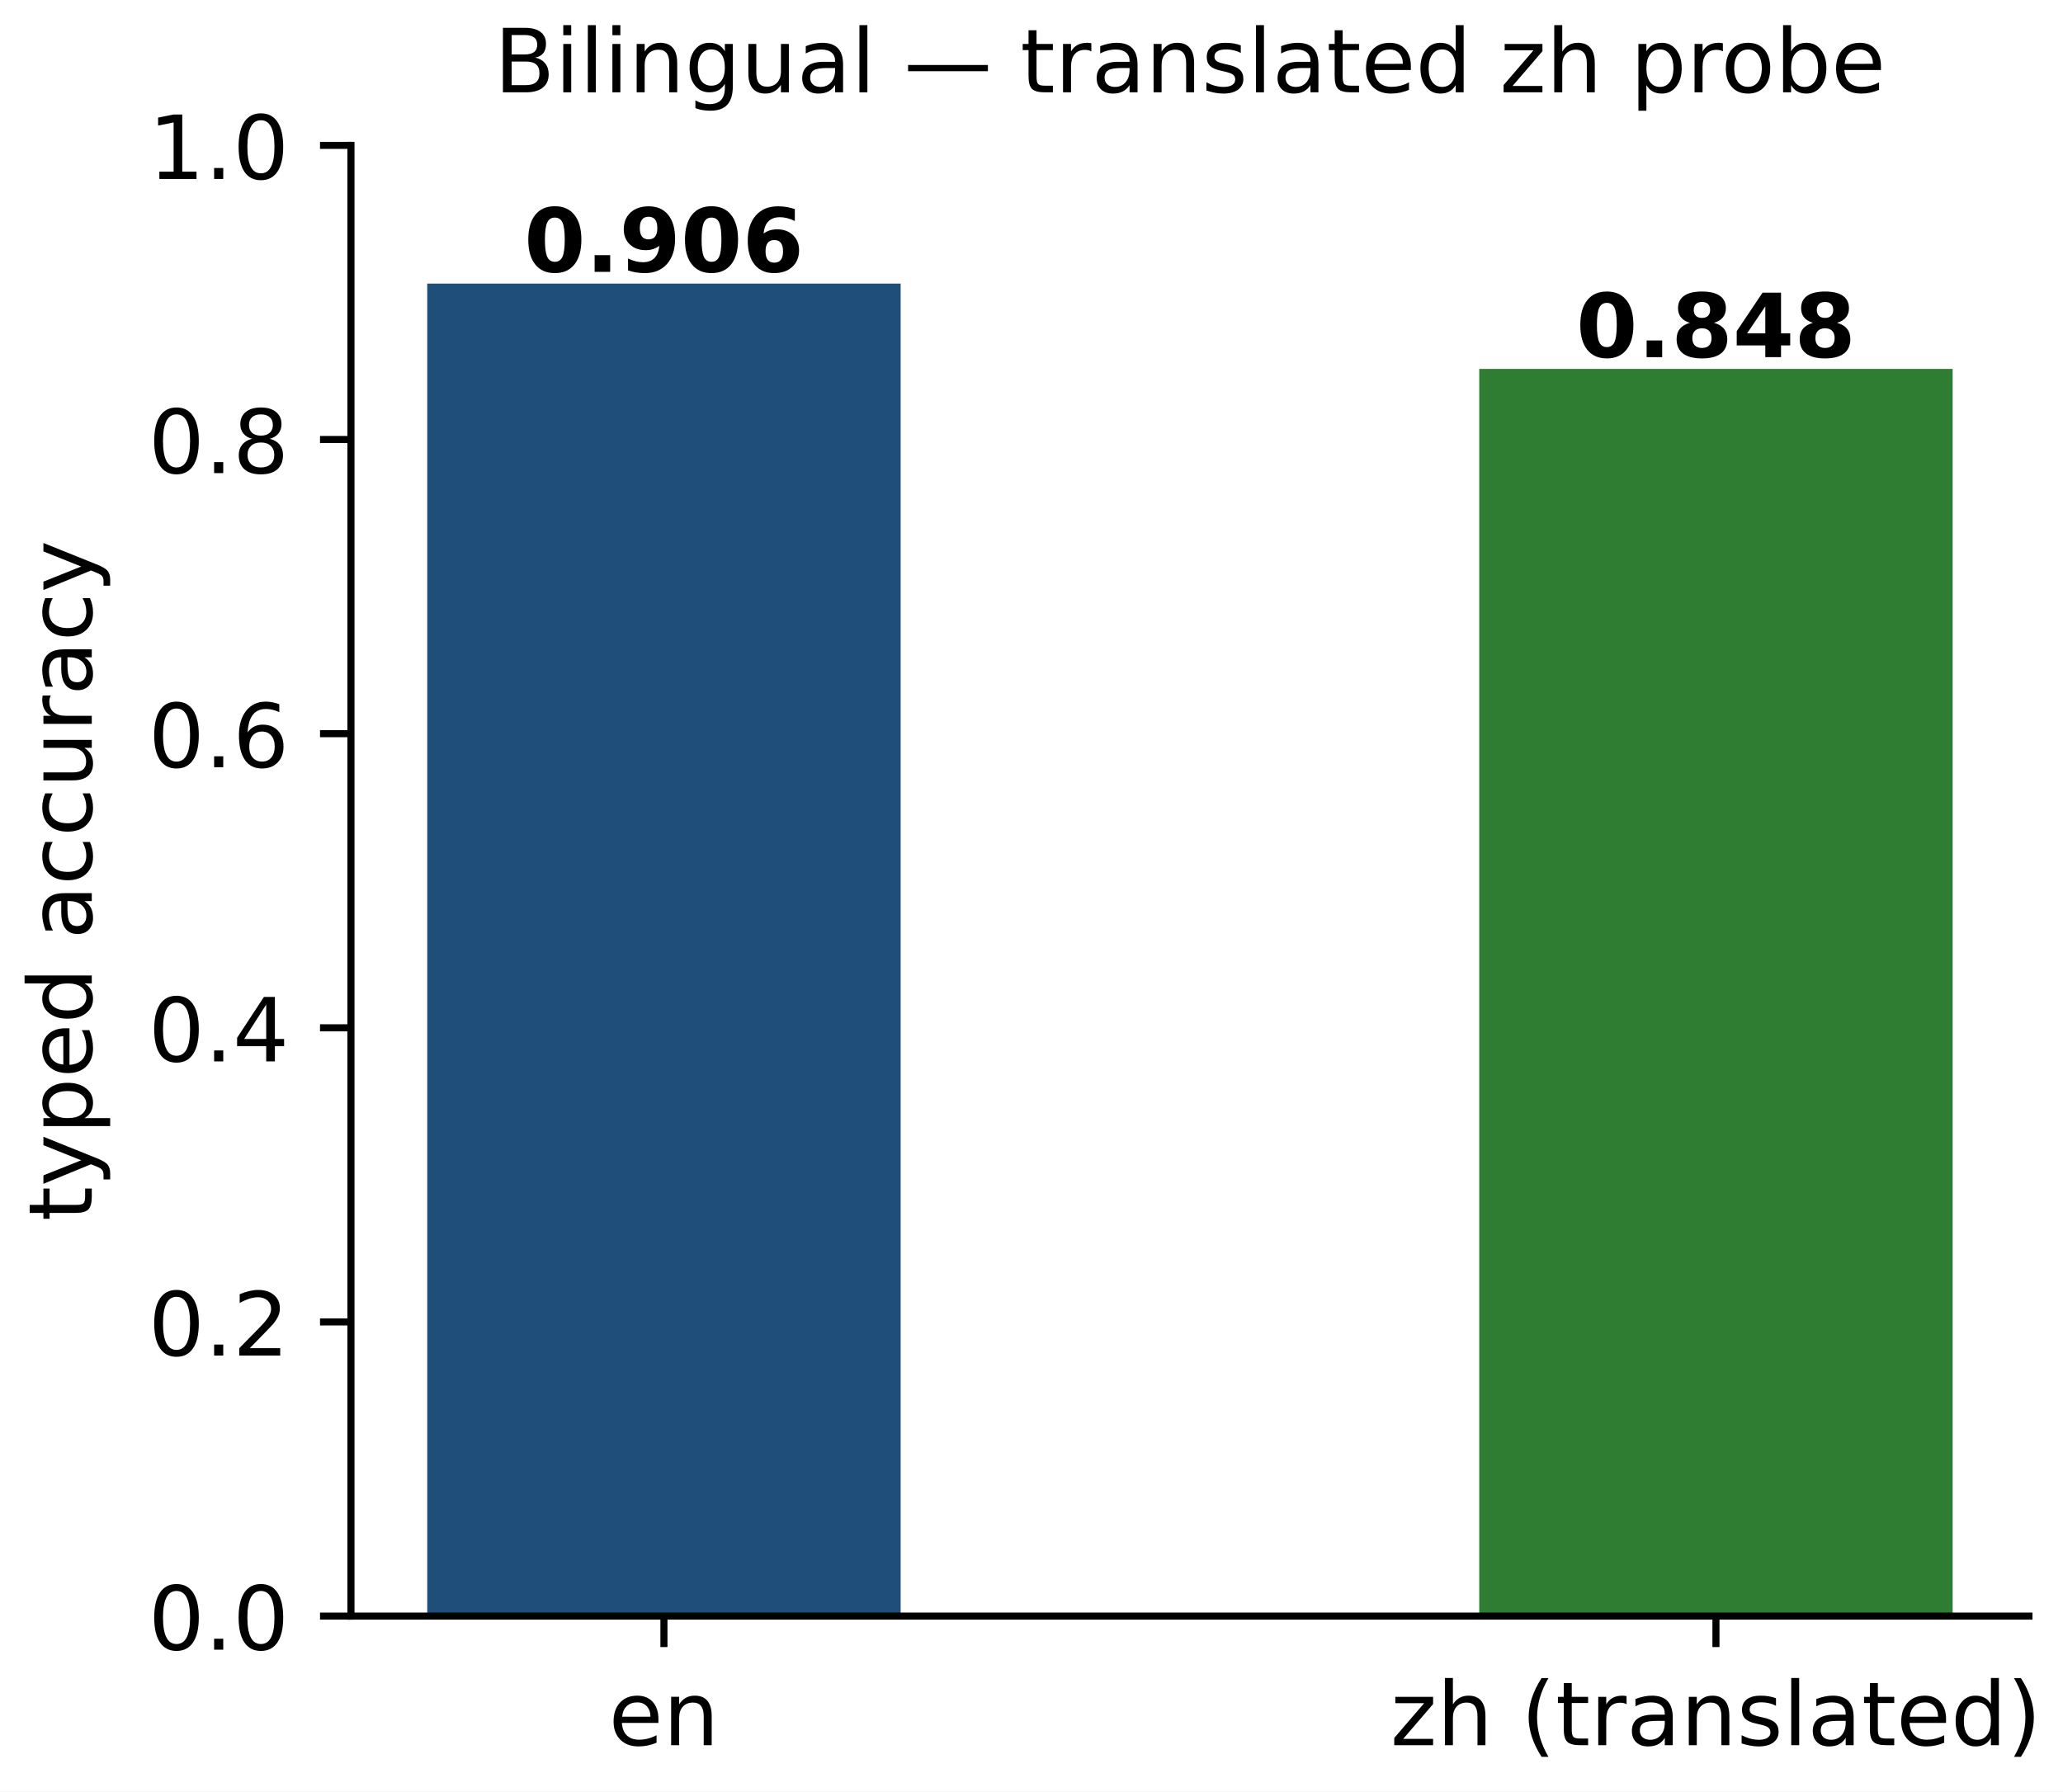
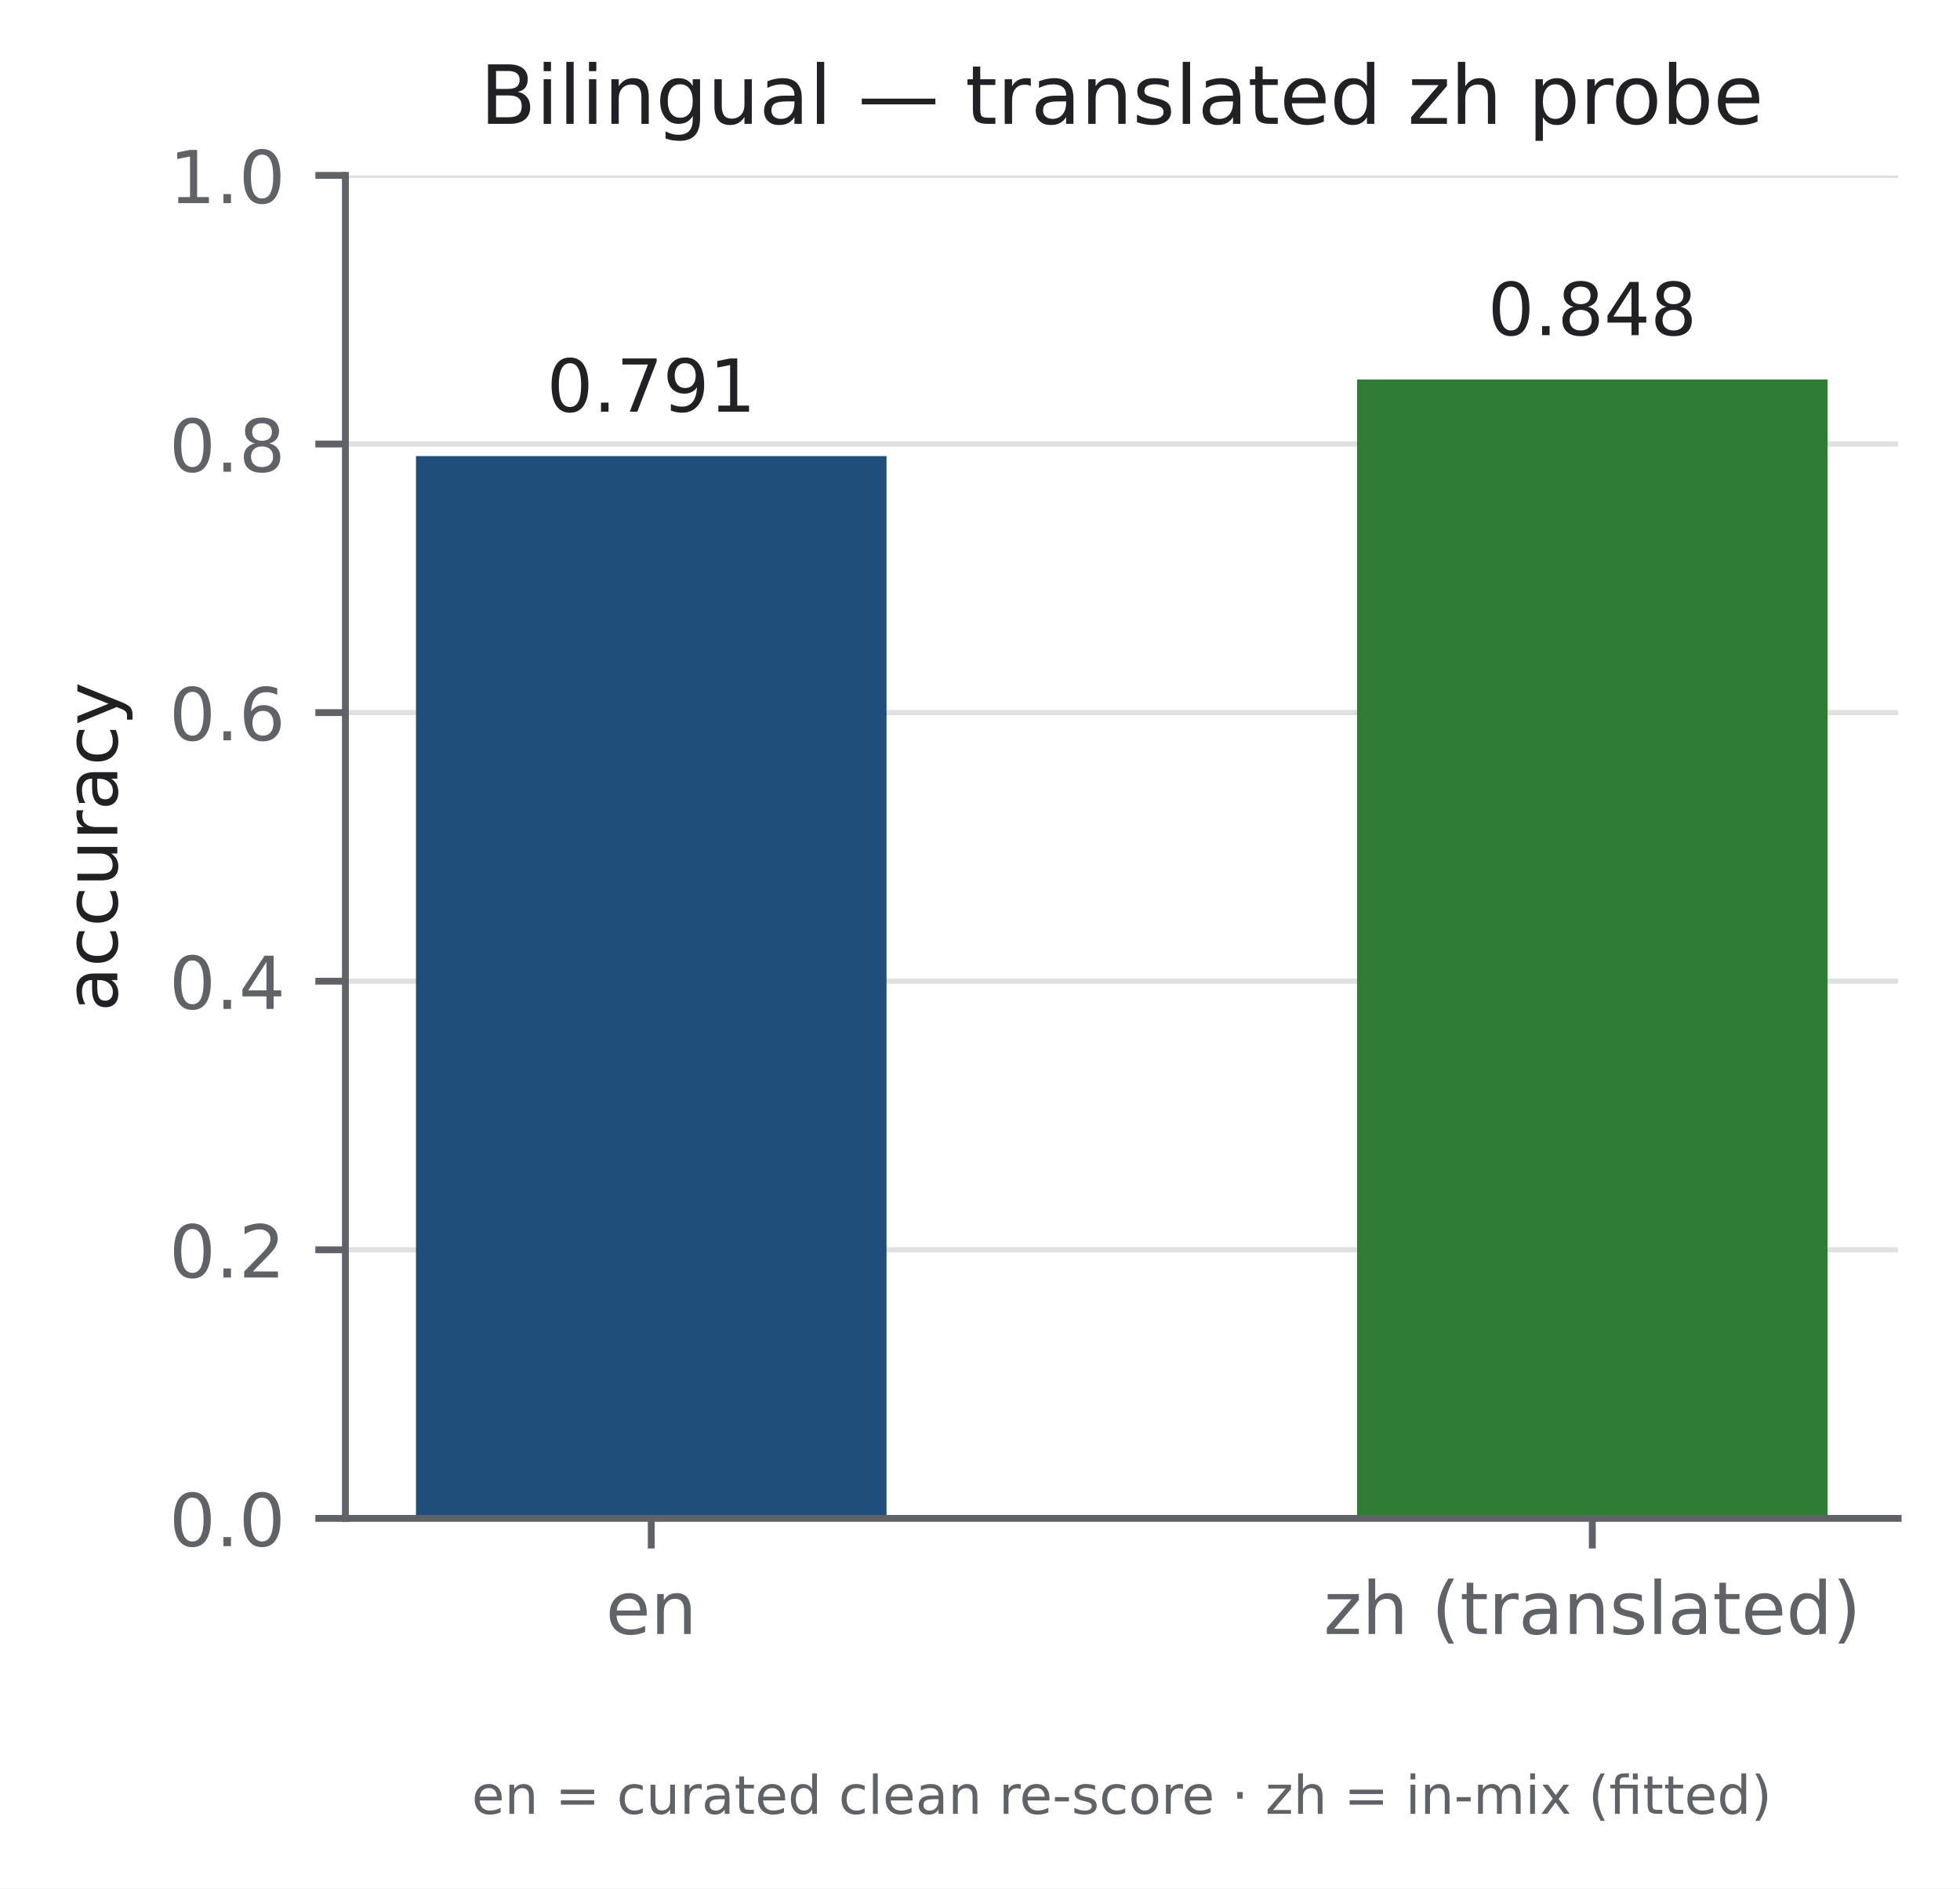
- <svg xmlns="http://www.w3.org/2000/svg" xmlns:xlink="http://www.w3.org/1999/xlink" width="233.256pt" height="202.602pt" viewBox="0 0 233.256 202.602" version="1.1">
+ <svg xmlns="http://www.w3.org/2000/svg" xmlns:xlink="http://www.w3.org/1999/xlink" width="228.21pt" height="219.844pt" viewBox="0 0 228.21 219.844" version="1.1">
  <defs>
    <style type="text/css">*{stroke-linejoin: round; stroke-linecap: butt}</style>
  </defs>
  <g id="figure_1">
    <g id="patch_1">
-       <path d="M 0 202.602  L 233.256 202.602  L 233.256 0  L 0 0  z " style="fill: #ffffff" />
+       <path d="M 0 219.844  L 228.21 219.844  L 228.21 0  L 0 0  z " style="fill: #ffffff" />
    </g>
    <g id="axes_1">
      <g id="patch_2">
-         <path d="M 39.682 182.76  L 229.402 182.76  L 229.402 16.44  L 39.682 16.44  z " style="fill: #ffffff" />
-       </g>
-       <g id="patch_3">
-         <path d="M 48.306 182.76  L 101.832 182.76  L 101.832 32.074  L 48.306 32.074  z " clip-path="url(#p7c1dec6c2d)" style="fill: #1e4e79" />
-       </g>
-       <g id="patch_4">
-         <path d="M 167.253 182.76  L 220.779 182.76  L 220.779 41.721  L 167.253 41.721  z " clip-path="url(#p7c1dec6c2d)" style="fill: #2e7d32" />
+         <path d="M 40.218 176.759  L 221.01 176.759  L 221.01 20.419  L 40.218 20.419  z " style="fill: #ffffff" />
      </g>
      <g id="matplotlib.axis_1">
        <g id="xtick_1">
          <g id="line2d_1">
            <defs>
-               <path id="mb58d087813" d="M 0 0  L 0 3.5  " style="stroke: #000000; stroke-width: 0.8" />
+               <path id="m3867746dbd" d="M 0 0  L 0 3.5  " style="stroke: #5f6368; stroke-width: 0.8" />
            </defs>
            <g>
-               <use xlink:href="#mb58d087813" x="75.069" y="182.76" style="stroke: #000000; stroke-width: 0.8" />
+               <use xlink:href="#m3867746dbd" x="75.828" y="176.759" style="fill: #5f6368; stroke: #5f6368; stroke-width: 0.8" />
            </g>
          </g>
          <g id="text_1">
-             <g transform="translate(68.82368 197.3577) scale(0.1 -0.1)">
+             <g style="fill: #5f6368" transform="translate(70.51969 190.2173) scale(0.085 -0.085)">
              <defs>
                <path id="DejaVuSans-48" d="M 3597 1894  L 3597 1613  L 953 1613  Q 991 1019 1311 708  Q 1631 397 2203 397  Q 2534 397 2845 478  Q 3156 559 3463 722  L 3463 178  Q 3153 47 2828 -22  Q 2503 -91 2169 -91  Q 1331 -91 842 396  Q 353 884 353 1716  Q 353 2575 817 3079  Q 1281 3584 2069 3584  Q 2775 3584 3186 3129  Q 3597 2675 3597 1894  z M 3022 2063  Q 3016 2534 2758 2815  Q 2500 3097 2075 3097  Q 1594 3097 1305 2825  Q 1016 2553 972 2059  L 3022 2063  z " transform="scale(0.015625)" />
                <path id="DejaVuSans-51" d="M 3513 2113  L 3513 0  L 2938 0  L 2938 2094  Q 2938 2591 2744 2837  Q 2550 3084 2163 3084  Q 1697 3084 1428 2787  Q 1159 2491 1159 1978  L 1159 0  L 581 0  L 581 3500  L 1159 3500  L 1159 2956  Q 1366 3272 1645 3428  Q 1925 3584 2291 3584  Q 2894 3584 3203 3211  Q 3513 2838 3513 2113  z " transform="scale(0.015625)" />
              </defs>
              <use xlink:href="#DejaVuSans-48" />
              <use xlink:href="#DejaVuSans-51" transform="translate(61.53125 0)" />
            </g>
          </g>
        </g>
        <g id="xtick_2">
          <g id="line2d_2">
            <g>
-               <use xlink:href="#mb58d087813" x="194.016" y="182.76" style="stroke: #000000; stroke-width: 0.8" />
+               <use xlink:href="#m3867746dbd" x="185.399" y="176.759" style="fill: #5f6368; stroke: #5f6368; stroke-width: 0.8" />
            </g>
          </g>
          <g id="text_2">
-             <g transform="translate(157.2149 197.3584) scale(0.1 -0.1)">
+             <g style="fill: #5f6368" transform="translate(154.1184 190.218) scale(0.085 -0.085)">
              <defs>
                <path id="DejaVuSans-5d" d="M 353 3500  L 3084 3500  L 3084 2975  L 922 459  L 3084 459  L 3084 0  L 275 0  L 275 525  L 2438 3041  L 353 3041  L 353 3500  z " transform="scale(0.015625)" />
                <path id="DejaVuSans-4b" d="M 3513 2113  L 3513 0  L 2938 0  L 2938 2094  Q 2938 2591 2744 2837  Q 2550 3084 2163 3084  Q 1697 3084 1428 2787  Q 1159 2491 1159 1978  L 1159 0  L 581 0  L 581 4863  L 1159 4863  L 1159 2956  Q 1366 3272 1645 3428  Q 1925 3584 2291 3584  Q 2894 3584 3203 3211  Q 3513 2838 3513 2113  z " transform="scale(0.015625)" />
                <path id="DejaVuSans-3" transform="scale(0.015625)" />
                <path id="DejaVuSans-b" d="M 1984 4856  Q 1566 4138 1362 3434  Q 1159 2731 1159 2009  Q 1159 1288 1364 580  Q 1569 -128 1984 -844  L 1484 -844  Q 1016 -109 783 600  Q 550 1309 550 2009  Q 550 2706 781 3412  Q 1013 4119 1484 4856  L 1984 4856  z " transform="scale(0.015625)" />
                <path id="DejaVuSans-57" d="M 1172 4494  L 1172 3500  L 2356 3500  L 2356 3053  L 1172 3053  L 1172 1153  Q 1172 725 1289 603  Q 1406 481 1766 481  L 2356 481  L 2356 0  L 1766 0  Q 1100 0 847 248  Q 594 497 594 1153  L 594 3053  L 172 3053  L 172 3500  L 594 3500  L 594 4494  L 1172 4494  z " transform="scale(0.015625)" />
                <path id="DejaVuSans-55" d="M 2631 2963  Q 2534 3019 2420 3045  Q 2306 3072 2169 3072  Q 1681 3072 1420 2755  Q 1159 2438 1159 1844  L 1159 0  L 581 0  L 581 3500  L 1159 3500  L 1159 2956  Q 1341 3275 1631 3429  Q 1922 3584 2338 3584  Q 2397 3584 2469 3576  Q 2541 3569 2628 3553  L 2631 2963  z " transform="scale(0.015625)" />
                <path id="DejaVuSans-44" d="M 2194 1759  Q 1497 1759 1228 1600  Q 959 1441 959 1056  Q 959 750 1161 570  Q 1363 391 1709 391  Q 2188 391 2477 730  Q 2766 1069 2766 1631  L 2766 1759  L 2194 1759  z M 3341 1997  L 3341 0  L 2766 0  L 2766 531  Q 2569 213 2275 61  Q 1981 -91 1556 -91  Q 1019 -91 701 211  Q 384 513 384 1019  Q 384 1609 779 1909  Q 1175 2209 1959 2209  L 2766 2209  L 2766 2266  Q 2766 2663 2505 2880  Q 2244 3097 1772 3097  Q 1472 3097 1187 3025  Q 903 2953 641 2809  L 641 3341  Q 956 3463 1253 3523  Q 1550 3584 1831 3584  Q 2591 3584 2966 3190  Q 3341 2797 3341 1997  z " transform="scale(0.015625)" />
                <path id="DejaVuSans-56" d="M 2834 3397  L 2834 2853  Q 2591 2978 2328 3040  Q 2066 3103 1784 3103  Q 1356 3103 1142 2972  Q 928 2841 928 2578  Q 928 2378 1081 2264  Q 1234 2150 1697 2047  L 1894 2003  Q 2506 1872 2764 1633  Q 3022 1394 3022 966  Q 3022 478 2636 193  Q 2250 -91 1575 -91  Q 1294 -91 989 -36  Q 684 19 347 128  L 347 722  Q 666 556 975 473  Q 1284 391 1588 391  Q 1994 391 2212 530  Q 2431 669 2431 922  Q 2431 1156 2273 1281  Q 2116 1406 1581 1522  L 1381 1569  Q 847 1681 609 1914  Q 372 2147 372 2553  Q 372 3047 722 3315  Q 1072 3584 1716 3584  Q 2034 3584 2315 3537  Q 2597 3491 2834 3397  z " transform="scale(0.015625)" />
                <path id="DejaVuSans-4f" d="M 603 4863  L 1178 4863  L 1178 0  L 603 0  L 603 4863  z " transform="scale(0.015625)" />
                <path id="DejaVuSans-47" d="M 2906 2969  L 2906 4863  L 3481 4863  L 3481 0  L 2906 0  L 2906 525  Q 2725 213 2448 61  Q 2172 -91 1784 -91  Q 1150 -91 751 415  Q 353 922 353 1747  Q 353 2572 751 3078  Q 1150 3584 1784 3584  Q 2172 3584 2448 3432  Q 2725 3281 2906 2969  z M 947 1747  Q 947 1113 1208 752  Q 1469 391 1925 391  Q 2381 391 2643 752  Q 2906 1113 2906 1747  Q 2906 2381 2643 2742  Q 2381 3103 1925 3103  Q 1469 3103 1208 2742  Q 947 2381 947 1747  z " transform="scale(0.015625)" />
                <path id="DejaVuSans-c" d="M 513 4856  L 1013 4856  Q 1481 4119 1714 3412  Q 1947 2706 1947 2009  Q 1947 1309 1714 600  Q 1481 -109 1013 -844  L 513 -844  Q 928 -128 1133 580  Q 1338 1288 1338 2009  Q 1338 2731 1133 3434  Q 928 4138 513 4856  z " transform="scale(0.015625)" />
              </defs>
              <use xlink:href="#DejaVuSans-5d" />
              <use xlink:href="#DejaVuSans-4b" transform="translate(52.48438 0)" />
              <use xlink:href="#DejaVuSans-3" transform="translate(115.8594 0)" />
              <use xlink:href="#DejaVuSans-b" transform="translate(147.6406 0)" />
              <use xlink:href="#DejaVuSans-57" transform="translate(186.6562 0)" />
              <use xlink:href="#DejaVuSans-55" transform="translate(225.8594 0)" />
              <use xlink:href="#DejaVuSans-44" transform="translate(266.9688 0)" />
              <use xlink:href="#DejaVuSans-51" transform="translate(328.25 0)" />
              <use xlink:href="#DejaVuSans-56" transform="translate(391.625 0)" />
              <use xlink:href="#DejaVuSans-4f" transform="translate(443.7188 0)" />
              <use xlink:href="#DejaVuSans-44" transform="translate(471.5 0)" />
              <use xlink:href="#DejaVuSans-57" transform="translate(532.7812 0)" />
              <use xlink:href="#DejaVuSans-48" transform="translate(571.9844 0)" />
              <use xlink:href="#DejaVuSans-47" transform="translate(633.5156 0)" />
              <use xlink:href="#DejaVuSans-c" transform="translate(697 0)" />
            </g>
          </g>
        </g>
      </g>
      <g id="matplotlib.axis_2">
        <g id="ytick_1">
          <g id="line2d_3">
+             <path d="M 40.218 176.759  L 221.01 176.759  " clip-path="url(#pcb5fa48150)" style="fill: none; stroke: #e0e0e0; stroke-width: 0.6; stroke-linecap: square" />
+           </g>
+           <g id="line2d_4">
            <defs>
-               <path id="ma5d8426fbd" d="M 0 0  L -3.5 0  " style="stroke: #000000; stroke-width: 0.8" />
+               <path id="md5f18409fa" d="M 0 0  L -3.5 0  " style="stroke: #5f6368; stroke-width: 0.8" />
            </defs>
            <g>
-               <use xlink:href="#ma5d8426fbd" x="39.682" y="182.76" style="stroke: #000000; stroke-width: 0.8" />
+               <use xlink:href="#md5f18409fa" x="40.218" y="176.759" style="fill: #5f6368; stroke: #5f6368; stroke-width: 0.8" />
            </g>
          </g>
          <g id="text_3">
-             <g transform="translate(16.77922 186.5588) scale(0.1 -0.1)">
+             <g style="fill: #5f6368" transform="translate(19.7 179.9883) scale(0.085 -0.085)">
              <defs>
                <path id="DejaVuSans-13" d="M 2034 4250  Q 1547 4250 1301 3770  Q 1056 3291 1056 2328  Q 1056 1369 1301 889  Q 1547 409 2034 409  Q 2525 409 2770 889  Q 3016 1369 3016 2328  Q 3016 3291 2770 3770  Q 2525 4250 2034 4250  z M 2034 4750  Q 2819 4750 3233 4129  Q 3647 3509 3647 2328  Q 3647 1150 3233 529  Q 2819 -91 2034 -91  Q 1250 -91 836 529  Q 422 1150 422 2328  Q 422 3509 836 4129  Q 1250 4750 2034 4750  z " transform="scale(0.015625)" />
                <path id="DejaVuSans-11" d="M 684 794  L 1344 794  L 1344 0  L 684 0  L 684 794  z " transform="scale(0.015625)" />
              </defs>
              <use xlink:href="#DejaVuSans-13" />
              <use xlink:href="#DejaVuSans-11" transform="translate(63.625 0)" />
              <use xlink:href="#DejaVuSans-13" transform="translate(95.40625 0)" />
            </g>
          </g>
        </g>
        <g id="ytick_2">
-           <g id="line2d_4">
-             <g>
-               <use xlink:href="#ma5d8426fbd" x="39.682" y="149.496" style="stroke: #000000; stroke-width: 0.8" />
+           <g id="line2d_5">
+             <path d="M 40.218 145.491  L 221.01 145.491  " clip-path="url(#pcb5fa48150)" style="fill: none; stroke: #e0e0e0; stroke-width: 0.6; stroke-linecap: square" />
+           </g>
+           <g id="line2d_6">
+             <g>
+               <use xlink:href="#md5f18409fa" x="40.218" y="145.491" style="fill: #5f6368; stroke: #5f6368; stroke-width: 0.8" />
            </g>
          </g>
          <g id="text_4">
-             <g transform="translate(16.77922 153.2948) scale(0.1 -0.1)">
+             <g style="fill: #5f6368" transform="translate(19.7 148.7202) scale(0.085 -0.085)">
              <defs>
                <path id="DejaVuSans-15" d="M 1228 531  L 3431 531  L 3431 0  L 469 0  L 469 531  Q 828 903 1448 1529  Q 2069 2156 2228 2338  Q 2531 2678 2651 2914  Q 2772 3150 2772 3378  Q 2772 3750 2511 3984  Q 2250 4219 1831 4219  Q 1534 4219 1204 4116  Q 875 4013 500 3803  L 500 4441  Q 881 4594 1212 4672  Q 1544 4750 1819 4750  Q 2544 4750 2975 4387  Q 3406 4025 3406 3419  Q 3406 3131 3298 2873  Q 3191 2616 2906 2266  Q 2828 2175 2409 1742  Q 1991 1309 1228 531  z " transform="scale(0.015625)" />
              </defs>
              <use xlink:href="#DejaVuSans-13" />
              <use xlink:href="#DejaVuSans-11" transform="translate(63.625 0)" />
              <use xlink:href="#DejaVuSans-15" transform="translate(95.40625 0)" />
            </g>
          </g>
        </g>
        <g id="ytick_3">
-           <g id="line2d_5">
-             <g>
-               <use xlink:href="#ma5d8426fbd" x="39.682" y="116.232" style="stroke: #000000; stroke-width: 0.8" />
+           <g id="line2d_7">
+             <path d="M 40.218 114.223  L 221.01 114.223  " clip-path="url(#pcb5fa48150)" style="fill: none; stroke: #e0e0e0; stroke-width: 0.6; stroke-linecap: square" />
+           </g>
+           <g id="line2d_8">
+             <g>
+               <use xlink:href="#md5f18409fa" x="40.218" y="114.223" style="fill: #5f6368; stroke: #5f6368; stroke-width: 0.8" />
            </g>
          </g>
          <g id="text_5">
-             <g transform="translate(16.77922 120.0308) scale(0.1 -0.1)">
+             <g style="fill: #5f6368" transform="translate(19.7 117.452) scale(0.085 -0.085)">
              <defs>
                <path id="DejaVuSans-17" d="M 2419 4116  L 825 1625  L 2419 1625  L 2419 4116  z M 2253 4666  L 3047 4666  L 3047 1625  L 3713 1625  L 3713 1100  L 3047 1100  L 3047 0  L 2419 0  L 2419 1100  L 313 1100  L 313 1709  L 2253 4666  z " transform="scale(0.015625)" />
              </defs>
              <use xlink:href="#DejaVuSans-13" />
              <use xlink:href="#DejaVuSans-11" transform="translate(63.625 0)" />
              <use xlink:href="#DejaVuSans-17" transform="translate(95.40625 0)" />
            </g>
          </g>
        </g>
        <g id="ytick_4">
-           <g id="line2d_6">
-             <g>
-               <use xlink:href="#ma5d8426fbd" x="39.682" y="82.968" style="stroke: #000000; stroke-width: 0.8" />
+           <g id="line2d_9">
+             <path d="M 40.218 82.955  L 221.01 82.955  " clip-path="url(#pcb5fa48150)" style="fill: none; stroke: #e0e0e0; stroke-width: 0.6; stroke-linecap: square" />
+           </g>
+           <g id="line2d_10">
+             <g>
+               <use xlink:href="#md5f18409fa" x="40.218" y="82.955" style="fill: #5f6368; stroke: #5f6368; stroke-width: 0.8" />
            </g>
          </g>
          <g id="text_6">
-             <g transform="translate(16.77922 86.76683) scale(0.1 -0.1)">
+             <g style="fill: #5f6368" transform="translate(19.7 86.18384) scale(0.085 -0.085)">
              <defs>
                <path id="DejaVuSans-19" d="M 2113 2584  Q 1688 2584 1439 2293  Q 1191 2003 1191 1497  Q 1191 994 1439 701  Q 1688 409 2113 409  Q 2538 409 2786 701  Q 3034 994 3034 1497  Q 3034 2003 2786 2293  Q 2538 2584 2113 2584  z M 3366 4563  L 3366 3988  Q 3128 4100 2886 4159  Q 2644 4219 2406 4219  Q 1781 4219 1451 3797  Q 1122 3375 1075 2522  Q 1259 2794 1537 2939  Q 1816 3084 2150 3084  Q 2853 3084 3261 2657  Q 3669 2231 3669 1497  Q 3669 778 3244 343  Q 2819 -91 2113 -91  Q 1303 -91 875 529  Q 447 1150 447 2328  Q 447 3434 972 4092  Q 1497 4750 2381 4750  Q 2619 4750 2861 4703  Q 3103 4656 3366 4563  z " transform="scale(0.015625)" />
              </defs>
              <use xlink:href="#DejaVuSans-13" />
              <use xlink:href="#DejaVuSans-11" transform="translate(63.625 0)" />
              <use xlink:href="#DejaVuSans-19" transform="translate(95.40625 0)" />
            </g>
          </g>
        </g>
        <g id="ytick_5">
-           <g id="line2d_7">
-             <g>
-               <use xlink:href="#ma5d8426fbd" x="39.682" y="49.704" style="stroke: #000000; stroke-width: 0.8" />
+           <g id="line2d_11">
+             <path d="M 40.218 51.687  L 221.01 51.687  " clip-path="url(#pcb5fa48150)" style="fill: none; stroke: #e0e0e0; stroke-width: 0.6; stroke-linecap: square" />
+           </g>
+           <g id="line2d_12">
+             <g>
+               <use xlink:href="#md5f18409fa" x="40.218" y="51.687" style="fill: #5f6368; stroke: #5f6368; stroke-width: 0.8" />
            </g>
          </g>
          <g id="text_7">
-             <g transform="translate(16.77922 53.50283) scale(0.1 -0.1)">
+             <g style="fill: #5f6368" transform="translate(19.7 54.91568) scale(0.085 -0.085)">
              <defs>
                <path id="DejaVuSans-1b" d="M 2034 2216  Q 1584 2216 1326 1975  Q 1069 1734 1069 1313  Q 1069 891 1326 650  Q 1584 409 2034 409  Q 2484 409 2743 651  Q 3003 894 3003 1313  Q 3003 1734 2745 1975  Q 2488 2216 2034 2216  z M 1403 2484  Q 997 2584 770 2862  Q 544 3141 544 3541  Q 544 4100 942 4425  Q 1341 4750 2034 4750  Q 2731 4750 3128 4425  Q 3525 4100 3525 3541  Q 3525 3141 3298 2862  Q 3072 2584 2669 2484  Q 3125 2378 3379 2068  Q 3634 1759 3634 1313  Q 3634 634 3220 271  Q 2806 -91 2034 -91  Q 1263 -91 848 271  Q 434 634 434 1313  Q 434 1759 690 2068  Q 947 2378 1403 2484  z M 1172 3481  Q 1172 3119 1398 2916  Q 1625 2713 2034 2713  Q 2441 2713 2670 2916  Q 2900 3119 2900 3481  Q 2900 3844 2670 4047  Q 2441 4250 2034 4250  Q 1625 4250 1398 4047  Q 1172 3844 1172 3481  z " transform="scale(0.015625)" />
              </defs>
              <use xlink:href="#DejaVuSans-13" />
              <use xlink:href="#DejaVuSans-11" transform="translate(63.625 0)" />
              <use xlink:href="#DejaVuSans-1b" transform="translate(95.40625 0)" />
            </g>
          </g>
        </g>
        <g id="ytick_6">
-           <g id="line2d_8">
-             <g>
-               <use xlink:href="#ma5d8426fbd" x="39.682" y="16.44" style="stroke: #000000; stroke-width: 0.8" />
+           <g id="line2d_13">
+             <path d="M 40.218 20.419  L 221.01 20.419  " clip-path="url(#pcb5fa48150)" style="fill: none; stroke: #e0e0e0; stroke-width: 0.6; stroke-linecap: square" />
+           </g>
+           <g id="line2d_14">
+             <g>
+               <use xlink:href="#md5f18409fa" x="40.218" y="20.419" style="fill: #5f6368; stroke: #5f6368; stroke-width: 0.8" />
            </g>
          </g>
          <g id="text_8">
-             <g transform="translate(16.77922 20.23883) scale(0.1 -0.1)">
+             <g style="fill: #5f6368" transform="translate(19.7 23.64752) scale(0.085 -0.085)">
              <defs>
                <path id="DejaVuSans-14" d="M 794 531  L 1825 531  L 1825 4091  L 703 3866  L 703 4441  L 1819 4666  L 2450 4666  L 2450 531  L 3481 531  L 3481 0  L 794 0  L 794 531  z " transform="scale(0.015625)" />
              </defs>
              <use xlink:href="#DejaVuSans-14" />
              <use xlink:href="#DejaVuSans-11" transform="translate(63.625 0)" />
              <use xlink:href="#DejaVuSans-13" transform="translate(95.40625 0)" />
            </g>
          </g>
        </g>
        <g id="text_9">
-           <g transform="translate(10.37688 138.093) rotate(-90) scale(0.1 -0.1)">
+           <g style="fill: #202124" transform="translate(13.65801 117.7644) rotate(-90) scale(0.085 -0.085)">
            <defs>
-               <path id="DejaVuSans-5c" d="M 2059 -325  Q 1816 -950 1584 -1140  Q 1353 -1331 966 -1331  L 506 -1331  L 506 -850  L 844 -850  Q 1081 -850 1212 -737  Q 1344 -625 1503 -206  L 1606 56  L 191 3500  L 800 3500  L 1894 763  L 2988 3500  L 3597 3500  L 2059 -325  z " transform="scale(0.015625)" />
-               <path id="DejaVuSans-53" d="M 1159 525  L 1159 -1331  L 581 -1331  L 581 3500  L 1159 3500  L 1159 2969  Q 1341 3281 1617 3432  Q 1894 3584 2278 3584  Q 2916 3584 3314 3078  Q 3713 2572 3713 1747  Q 3713 922 3314 415  Q 2916 -91 2278 -91  Q 1894 -91 1617 61  Q 1341 213 1159 525  z M 3116 1747  Q 3116 2381 2855 2742  Q 2594 3103 2138 3103  Q 1681 3103 1420 2742  Q 1159 2381 1159 1747  Q 1159 1113 1420 752  Q 1681 391 2138 391  Q 2594 391 2855 752  Q 3116 1113 3116 1747  z " transform="scale(0.015625)" />
              <path id="DejaVuSans-46" d="M 3122 3366  L 3122 2828  Q 2878 2963 2633 3030  Q 2388 3097 2138 3097  Q 1578 3097 1268 2742  Q 959 2388 959 1747  Q 959 1106 1268 751  Q 1578 397 2138 397  Q 2388 397 2633 464  Q 2878 531 3122 666  L 3122 134  Q 2881 22 2623 -34  Q 2366 -91 2075 -91  Q 1284 -91 818 406  Q 353 903 353 1747  Q 353 2603 823 3093  Q 1294 3584 2113 3584  Q 2378 3584 2631 3529  Q 2884 3475 3122 3366  z " transform="scale(0.015625)" />
              <path id="DejaVuSans-58" d="M 544 1381  L 544 3500  L 1119 3500  L 1119 1403  Q 1119 906 1312 657  Q 1506 409 1894 409  Q 2359 409 2629 706  Q 2900 1003 2900 1516  L 2900 3500  L 3475 3500  L 3475 0  L 2900 0  L 2900 538  Q 2691 219 2414 64  Q 2138 -91 1772 -91  Q 1169 -91 856 284  Q 544 659 544 1381  z M 1991 3584  L 1991 3584  z " transform="scale(0.015625)" />
+               <path id="DejaVuSans-5c" d="M 2059 -325  Q 1816 -950 1584 -1140  Q 1353 -1331 966 -1331  L 506 -1331  L 506 -850  L 844 -850  Q 1081 -850 1212 -737  Q 1344 -625 1503 -206  L 1606 56  L 191 3500  L 800 3500  L 1894 763  L 2988 3500  L 3597 3500  L 2059 -325  z " transform="scale(0.015625)" />
            </defs>
-             <use xlink:href="#DejaVuSans-57" />
-             <use xlink:href="#DejaVuSans-5c" transform="translate(39.20312 0)" />
-             <use xlink:href="#DejaVuSans-53" transform="translate(98.39062 0)" />
-             <use xlink:href="#DejaVuSans-48" transform="translate(161.875 0)" />
-             <use xlink:href="#DejaVuSans-47" transform="translate(223.4062 0)" />
-             <use xlink:href="#DejaVuSans-3" transform="translate(286.8906 0)" />
-             <use xlink:href="#DejaVuSans-44" transform="translate(318.6719 0)" />
-             <use xlink:href="#DejaVuSans-46" transform="translate(379.9531 0)" />
-             <use xlink:href="#DejaVuSans-46" transform="translate(434.9375 0)" />
-             <use xlink:href="#DejaVuSans-58" transform="translate(489.9219 0)" />
-             <use xlink:href="#DejaVuSans-55" transform="translate(553.2969 0)" />
-             <use xlink:href="#DejaVuSans-44" transform="translate(594.4062 0)" />
-             <use xlink:href="#DejaVuSans-46" transform="translate(655.6875 0)" />
-             <use xlink:href="#DejaVuSans-5c" transform="translate(710.6719 0)" />
-           </g>
-         </g>
+             <use xlink:href="#DejaVuSans-44" />
+             <use xlink:href="#DejaVuSans-46" transform="translate(61.28125 0)" />
+             <use xlink:href="#DejaVuSans-46" transform="translate(116.2656 0)" />
+             <use xlink:href="#DejaVuSans-58" transform="translate(171.25 0)" />
+             <use xlink:href="#DejaVuSans-55" transform="translate(234.625 0)" />
+             <use xlink:href="#DejaVuSans-44" transform="translate(275.7344 0)" />
+             <use xlink:href="#DejaVuSans-46" transform="translate(337.0156 0)" />
+             <use xlink:href="#DejaVuSans-5c" transform="translate(392 0)" />
+           </g>
+         </g>
+       </g>
+       <g id="patch_3">
+         <path d="M 48.435 176.759  L 103.221 176.759  L 103.221 53.094  L 48.435 53.094  z " clip-path="url(#pcb5fa48150)" style="fill: #1e4e79" />
+       </g>
+       <g id="patch_4">
+         <path d="M 158.006 176.759  L 212.792 176.759  L 212.792 44.182  L 158.006 44.182  z " clip-path="url(#pcb5fa48150)" style="fill: #2e7d32" />
      </g>
      <g id="patch_5">
-         <path d="M 39.682 182.76  L 39.682 16.44  " style="fill: none; stroke: #000000; stroke-width: 0.8; stroke-linejoin: miter; stroke-linecap: square" />
+         <path d="M 40.218 176.759  L 40.218 20.419  " style="fill: none; stroke: #5f6368; stroke-width: 0.8; stroke-linejoin: miter; stroke-linecap: square" />
      </g>
      <g id="patch_6">
-         <path d="M 39.682 182.76  L 229.402 182.76  " style="fill: none; stroke: #000000; stroke-width: 0.8; stroke-linejoin: miter; stroke-linecap: square" />
+         <path d="M 40.218 176.759  L 221.01 176.759  " style="fill: none; stroke: #5f6368; stroke-width: 0.8; stroke-linejoin: miter; stroke-linecap: square" />
      </g>
      <g id="text_10">
-         <g transform="translate(59.25415 30.74352) scale(0.1 -0.1)">
+         <g style="fill: #202124" transform="translate(63.66125 47.92493) scale(0.085 -0.085)">
          <defs>
-             <path id="DejaVuSans-Bold-13" d="M 2944 2338  Q 2944 3213 2780 3570  Q 2616 3928 2228 3928  Q 1841 3928 1675 3570  Q 1509 3213 1509 2338  Q 1509 1453 1675 1090  Q 1841 728 2228 728  Q 2613 728 2778 1090  Q 2944 1453 2944 2338  z M 4147 2328  Q 4147 1169 3647 539  Q 3147 -91 2228 -91  Q 1306 -91 806 539  Q 306 1169 306 2328  Q 306 3491 806 4120  Q 1306 4750 2228 4750  Q 3147 4750 3647 4120  Q 4147 3491 4147 2328  z " transform="scale(0.015625)" />
-             <path id="DejaVuSans-Bold-11" d="M 653 1209  L 1778 1209  L 1778 0  L 653 0  L 653 1209  z " transform="scale(0.015625)" />
-             <path id="DejaVuSans-Bold-1c" d="M 641 103  L 641 966  Q 928 831 1190 764  Q 1453 697 1709 697  Q 2247 697 2547 995  Q 2847 1294 2900 1881  Q 2688 1725 2447 1647  Q 2206 1569 1925 1569  Q 1209 1569 770 1986  Q 331 2403 331 3084  Q 331 3838 820 4291  Q 1309 4744 2131 4744  Q 3044 4744 3544 4128  Q 4044 3513 4044 2388  Q 4044 1231 3459 570  Q 2875 -91 1856 -91  Q 1528 -91 1228 -42  Q 928 6 641 103  z M 2125 2350  Q 2441 2350 2600 2554  Q 2759 2759 2759 3169  Q 2759 3575 2600 3781  Q 2441 3988 2125 3988  Q 1809 3988 1650 3781  Q 1491 3575 1491 3169  Q 1491 2759 1650 2554  Q 1809 2350 2125 2350  z " transform="scale(0.015625)" />
-             <path id="DejaVuSans-Bold-19" d="M 2316 2303  Q 2000 2303 1842 2098  Q 1684 1894 1684 1484  Q 1684 1075 1842 870  Q 2000 666 2316 666  Q 2634 666 2792 870  Q 2950 1075 2950 1484  Q 2950 1894 2792 2098  Q 2634 2303 2316 2303  z M 3803 4544  L 3803 3681  Q 3506 3822 3243 3889  Q 2981 3956 2731 3956  Q 2194 3956 1894 3657  Q 1594 3359 1544 2772  Q 1750 2925 1990 3001  Q 2231 3078 2516 3078  Q 3231 3078 3670 2659  Q 4109 2241 4109 1563  Q 4109 813 3618 361  Q 3128 -91 2303 -91  Q 1394 -91 895 523  Q 397 1138 397 2266  Q 397 3422 980 4083  Q 1563 4744 2578 4744  Q 2900 4744 3203 4694  Q 3506 4644 3803 4544  z " transform="scale(0.015625)" />
+             <path id="DejaVuSans-1a" d="M 525 4666  L 3525 4666  L 3525 4397  L 1831 0  L 1172 0  L 2766 4134  L 525 4134  L 525 4666  z " transform="scale(0.015625)" />
+             <path id="DejaVuSans-1c" d="M 703 97  L 703 672  Q 941 559 1184 500  Q 1428 441 1663 441  Q 2288 441 2617 861  Q 2947 1281 2994 2138  Q 2813 1869 2534 1725  Q 2256 1581 1919 1581  Q 1219 1581 811 2004  Q 403 2428 403 3163  Q 403 3881 828 4315  Q 1253 4750 1959 4750  Q 2769 4750 3195 4129  Q 3622 3509 3622 2328  Q 3622 1225 3098 567  Q 2575 -91 1691 -91  Q 1453 -91 1209 -44  Q 966 3 703 97  z M 1959 2075  Q 2384 2075 2632 2365  Q 2881 2656 2881 3163  Q 2881 3666 2632 3958  Q 2384 4250 1959 4250  Q 1534 4250 1286 3958  Q 1038 3666 1038 3163  Q 1038 2656 1286 2365  Q 1534 2075 1959 2075  z " transform="scale(0.015625)" />
          </defs>
-           <use xlink:href="#DejaVuSans-Bold-13" />
-           <use xlink:href="#DejaVuSans-Bold-11" transform="translate(69.57812 0)" />
-           <use xlink:href="#DejaVuSans-Bold-1c" transform="translate(107.5625 0)" />
-           <use xlink:href="#DejaVuSans-Bold-13" transform="translate(177.1406 0)" />
-           <use xlink:href="#DejaVuSans-Bold-19" transform="translate(246.7188 0)" />
+           <use xlink:href="#DejaVuSans-13" />
+           <use xlink:href="#DejaVuSans-11" transform="translate(63.625 0)" />
+           <use xlink:href="#DejaVuSans-1a" transform="translate(95.40625 0)" />
+           <use xlink:href="#DejaVuSans-1c" transform="translate(159.0312 0)" />
+           <use xlink:href="#DejaVuSans-14" transform="translate(222.6562 0)" />
        </g>
      </g>
      <g id="text_11">
-         <g transform="translate(178.2009 40.39008) scale(0.1 -0.1)">
+         <g style="fill: #202124" transform="translate(173.2322 39.01351) scale(0.085 -0.085)">
+           <use xlink:href="#DejaVuSans-13" />
+           <use xlink:href="#DejaVuSans-11" transform="translate(63.625 0)" />
+           <use xlink:href="#DejaVuSans-1b" transform="translate(95.40625 0)" />
+           <use xlink:href="#DejaVuSans-17" transform="translate(159.0312 0)" />
+           <use xlink:href="#DejaVuSans-1b" transform="translate(222.6562 0)" />
+         </g>
+       </g>
+       <g id="text_12">
+         <g style="fill: #5f6368" transform="translate(54.93152 211.1543) scale(0.062 -0.062)">
          <defs>
-             <path id="DejaVuSans-Bold-1b" d="M 2228 2088  Q 1891 2088 1709 1903  Q 1528 1719 1528 1375  Q 1528 1031 1709 848  Q 1891 666 2228 666  Q 2563 666 2741 848  Q 2919 1031 2919 1375  Q 2919 1722 2741 1905  Q 2563 2088 2228 2088  z M 1350 2484  Q 925 2613 709 2878  Q 494 3144 494 3541  Q 494 4131 934 4440  Q 1375 4750 2228 4750  Q 3075 4750 3515 4442  Q 3956 4134 3956 3541  Q 3956 3144 3739 2878  Q 3522 2613 3097 2484  Q 3572 2353 3814 2058  Q 4056 1763 4056 1313  Q 4056 619 3595 264  Q 3134 -91 2228 -91  Q 1319 -91 855 264  Q 391 619 391 1313  Q 391 1763 633 2058  Q 875 2353 1350 2484  z M 1631 3419  Q 1631 3141 1786 2991  Q 1941 2841 2228 2841  Q 2509 2841 2662 2991  Q 2816 3141 2816 3419  Q 2816 3697 2662 3845  Q 2509 3994 2228 3994  Q 1941 3994 1786 3844  Q 1631 3694 1631 3419  z " transform="scale(0.015625)" />
-             <path id="DejaVuSans-Bold-17" d="M 2356 3675  L 1038 1722  L 2356 1722  L 2356 3675  z M 2156 4666  L 3494 4666  L 3494 1722  L 4159 1722  L 4159 850  L 3494 850  L 3494 0  L 2356 0  L 2356 850  L 288 850  L 288 1881  L 2156 4666  z " transform="scale(0.015625)" />
+             <path id="DejaVuSans-20" d="M 678 2906  L 4684 2906  L 4684 2381  L 678 2381  L 678 2906  z M 678 1631  L 4684 1631  L 4684 1100  L 678 1100  L 678 1631  z " transform="scale(0.015625)" />
+             <path id="DejaVuSans-10" d="M 313 2009  L 1997 2009  L 1997 1497  L 313 1497  L 313 2009  z " transform="scale(0.015625)" />
+             <path id="DejaVuSans-52" d="M 1959 3097  Q 1497 3097 1228 2736  Q 959 2375 959 1747  Q 959 1119 1226 758  Q 1494 397 1959 397  Q 2419 397 2687 759  Q 2956 1122 2956 1747  Q 2956 2369 2687 2733  Q 2419 3097 1959 3097  z M 1959 3584  Q 2709 3584 3137 3096  Q 3566 2609 3566 1747  Q 3566 888 3137 398  Q 2709 -91 1959 -91  Q 1206 -91 779 398  Q 353 888 353 1747  Q 353 2609 779 3096  Q 1206 3584 1959 3584  z " transform="scale(0.015625)" />
+             <path id="DejaVuSans-79" d="M 684 2619  L 1344 2619  L 1344 1825  L 684 1825  L 684 2619  z " transform="scale(0.015625)" />
+             <path id="DejaVuSans-4c" d="M 603 3500  L 1178 3500  L 1178 0  L 603 0  L 603 3500  z M 603 4863  L 1178 4863  L 1178 4134  L 603 4134  L 603 4863  z " transform="scale(0.015625)" />
+             <path id="DejaVuSans-50" d="M 3328 2828  Q 3544 3216 3844 3400  Q 4144 3584 4550 3584  Q 5097 3584 5394 3201  Q 5691 2819 5691 2113  L 5691 0  L 5113 0  L 5113 2094  Q 5113 2597 4934 2840  Q 4756 3084 4391 3084  Q 3944 3084 3684 2787  Q 3425 2491 3425 1978  L 3425 0  L 2847 0  L 2847 2094  Q 2847 2600 2669 2842  Q 2491 3084 2119 3084  Q 1678 3084 1418 2786  Q 1159 2488 1159 1978  L 1159 0  L 581 0  L 581 3500  L 1159 3500  L 1159 2956  Q 1356 3278 1631 3431  Q 1906 3584 2284 3584  Q 2666 3584 2933 3390  Q 3200 3197 3328 2828  z " transform="scale(0.015625)" />
+             <path id="DejaVuSans-5b" d="M 3513 3500  L 2247 1797  L 3578 0  L 2900 0  L 1881 1375  L 863 0  L 184 0  L 1544 1831  L 300 3500  L 978 3500  L 1906 2253  L 2834 3500  L 3513 3500  z " transform="scale(0.015625)" />
+             <path id="DejaVuSans-13af" d="M 3431 3500  L 3431 0  L 2853 0  L 2853 3053  L 1275 3053  L 1275 0  L 697 0  L 697 3053  L 147 3053  L 147 3500  L 697 3500  L 697 3744  Q 697 4316 967 4589  Q 1238 4863 1797 4863  L 2375 4863  L 2375 4384  L 1825 4384  Q 1516 4384 1395 4259  Q 1275 4134 1275 3809  L 1275 3500  L 3431 3500  z M 2853 4856  L 3431 4856  L 3431 4128  L 2853 4128  L 2853 4856  z " transform="scale(0.015625)" />
          </defs>
-           <use xlink:href="#DejaVuSans-Bold-13" />
-           <use xlink:href="#DejaVuSans-Bold-11" transform="translate(69.57812 0)" />
-           <use xlink:href="#DejaVuSans-Bold-1b" transform="translate(107.5625 0)" />
-           <use xlink:href="#DejaVuSans-Bold-17" transform="translate(177.1406 0)" />
-           <use xlink:href="#DejaVuSans-Bold-1b" transform="translate(246.7188 0)" />
-         </g>
-       </g>
-       <g id="text_12">
-         <g transform="translate(55.88375 10.44) scale(0.1 -0.1)">
+           <use xlink:href="#DejaVuSans-48" />
+           <use xlink:href="#DejaVuSans-51" transform="translate(61.53125 0)" />
+           <use xlink:href="#DejaVuSans-3" transform="translate(124.9062 0)" />
+           <use xlink:href="#DejaVuSans-20" transform="translate(156.6875 0)" />
+           <use xlink:href="#DejaVuSans-3" transform="translate(240.4844 0)" />
+           <use xlink:href="#DejaVuSans-46" transform="translate(272.2656 0)" />
+           <use xlink:href="#DejaVuSans-58" transform="translate(327.25 0)" />
+           <use xlink:href="#DejaVuSans-55" transform="translate(390.625 0)" />
+           <use xlink:href="#DejaVuSans-44" transform="translate(431.7344 0)" />
+           <use xlink:href="#DejaVuSans-57" transform="translate(493.0156 0)" />
+           <use xlink:href="#DejaVuSans-48" transform="translate(532.2188 0)" />
+           <use xlink:href="#DejaVuSans-47" transform="translate(593.75 0)" />
+           <use xlink:href="#DejaVuSans-3" transform="translate(657.2344 0)" />
+           <use xlink:href="#DejaVuSans-46" transform="translate(689.0156 0)" />
+           <use xlink:href="#DejaVuSans-4f" transform="translate(744 0)" />
+           <use xlink:href="#DejaVuSans-48" transform="translate(771.7812 0)" />
+           <use xlink:href="#DejaVuSans-44" transform="translate(833.3125 0)" />
+           <use xlink:href="#DejaVuSans-51" transform="translate(894.5938 0)" />
+           <use xlink:href="#DejaVuSans-3" transform="translate(957.9688 0)" />
+           <use xlink:href="#DejaVuSans-55" transform="translate(989.75 0)" />
+           <use xlink:href="#DejaVuSans-48" transform="translate(1028.656 0)" />
+           <use xlink:href="#DejaVuSans-10" transform="translate(1090.188 0)" />
+           <use xlink:href="#DejaVuSans-56" transform="translate(1126.266 0)" />
+           <use xlink:href="#DejaVuSans-46" transform="translate(1178.359 0)" />
+           <use xlink:href="#DejaVuSans-52" transform="translate(1233.344 0)" />
+           <use xlink:href="#DejaVuSans-55" transform="translate(1294.531 0)" />
+           <use xlink:href="#DejaVuSans-48" transform="translate(1333.438 0)" />
+           <use xlink:href="#DejaVuSans-3" transform="translate(1394.969 0)" />
+           <use xlink:href="#DejaVuSans-79" transform="translate(1426.75 0)" />
+           <use xlink:href="#DejaVuSans-3" transform="translate(1458.531 0)" />
+           <use xlink:href="#DejaVuSans-5d" transform="translate(1490.312 0)" />
+           <use xlink:href="#DejaVuSans-4b" transform="translate(1542.797 0)" />
+           <use xlink:href="#DejaVuSans-3" transform="translate(1606.172 0)" />
+           <use xlink:href="#DejaVuSans-20" transform="translate(1637.953 0)" />
+           <use xlink:href="#DejaVuSans-3" transform="translate(1721.75 0)" />
+           <use xlink:href="#DejaVuSans-4c" transform="translate(1753.531 0)" />
+           <use xlink:href="#DejaVuSans-51" transform="translate(1781.312 0)" />
+           <use xlink:href="#DejaVuSans-10" transform="translate(1844.688 0)" />
+           <use xlink:href="#DejaVuSans-50" transform="translate(1880.766 0)" />
+           <use xlink:href="#DejaVuSans-4c" transform="translate(1978.172 0)" />
+           <use xlink:href="#DejaVuSans-5b" transform="translate(2005.953 0)" />
+           <use xlink:href="#DejaVuSans-3" transform="translate(2065.141 0)" />
+           <use xlink:href="#DejaVuSans-b" transform="translate(2096.922 0)" />
+           <use xlink:href="#DejaVuSans-13af" transform="translate(2135.938 0)" />
+           <use xlink:href="#DejaVuSans-57" transform="translate(2198.922 0)" />
+           <use xlink:href="#DejaVuSans-57" transform="translate(2238.125 0)" />
+           <use xlink:href="#DejaVuSans-48" transform="translate(2277.328 0)" />
+           <use xlink:href="#DejaVuSans-47" transform="translate(2338.859 0)" />
+           <use xlink:href="#DejaVuSans-c" transform="translate(2402.344 0)" />
+         </g>
+       </g>
+       <g id="text_13">
+         <g style="fill: #202124" transform="translate(55.88799 14.41852) scale(0.095 -0.095)">
          <defs>
            <path id="DejaVuSans-25" d="M 1259 2228  L 1259 519  L 2272 519  Q 2781 519 3026 730  Q 3272 941 3272 1375  Q 3272 1813 3026 2020  Q 2781 2228 2272 2228  L 1259 2228  z M 1259 4147  L 1259 2741  L 2194 2741  Q 2656 2741 2882 2914  Q 3109 3088 3109 3444  Q 3109 3797 2882 3972  Q 2656 4147 2194 4147  L 1259 4147  z M 628 4666  L 2241 4666  Q 2963 4666 3353 4366  Q 3744 4066 3744 3513  Q 3744 3084 3544 2831  Q 3344 2578 2956 2516  Q 3422 2416 3680 2098  Q 3938 1781 3938 1306  Q 3938 681 3513 340  Q 3088 0 2303 0  L 628 0  L 628 4666  z " transform="scale(0.015625)" />
-             <path id="DejaVuSans-4c" d="M 603 3500  L 1178 3500  L 1178 0  L 603 0  L 603 3500  z M 603 4863  L 1178 4863  L 1178 4134  L 603 4134  L 603 4863  z " transform="scale(0.015625)" />
            <path id="DejaVuSans-4a" d="M 2906 1791  Q 2906 2416 2648 2759  Q 2391 3103 1925 3103  Q 1463 3103 1205 2759  Q 947 2416 947 1791  Q 947 1169 1205 825  Q 1463 481 1925 481  Q 2391 481 2648 825  Q 2906 1169 2906 1791  z M 3481 434  Q 3481 -459 3084 -895  Q 2688 -1331 1869 -1331  Q 1566 -1331 1297 -1286  Q 1028 -1241 775 -1147  L 775 -588  Q 1028 -725 1275 -790  Q 1522 -856 1778 -856  Q 2344 -856 2625 -561  Q 2906 -266 2906 331  L 2906 616  Q 2728 306 2450 153  Q 2172 0 1784 0  Q 1141 0 747 490  Q 353 981 353 1791  Q 353 2603 747 3093  Q 1141 3584 1784 3584  Q 2172 3584 2450 3431  Q 2728 3278 2906 2969  L 2906 3500  L 3481 3500  L 3481 434  z " transform="scale(0.015625)" />
            <path id="DejaVuSans-af6" d="M 313 1978  L 6088 1978  L 6088 1528  L 313 1528  L 313 1978  z " transform="scale(0.015625)" />
-             <path id="DejaVuSans-52" d="M 1959 3097  Q 1497 3097 1228 2736  Q 959 2375 959 1747  Q 959 1119 1226 758  Q 1494 397 1959 397  Q 2419 397 2687 759  Q 2956 1122 2956 1747  Q 2956 2369 2687 2733  Q 2419 3097 1959 3097  z M 1959 3584  Q 2709 3584 3137 3096  Q 3566 2609 3566 1747  Q 3566 888 3137 398  Q 2709 -91 1959 -91  Q 1206 -91 779 398  Q 353 888 353 1747  Q 353 2609 779 3096  Q 1206 3584 1959 3584  z " transform="scale(0.015625)" />
+             <path id="DejaVuSans-53" d="M 1159 525  L 1159 -1331  L 581 -1331  L 581 3500  L 1159 3500  L 1159 2969  Q 1341 3281 1617 3432  Q 1894 3584 2278 3584  Q 2916 3584 3314 3078  Q 3713 2572 3713 1747  Q 3713 922 3314 415  Q 2916 -91 2278 -91  Q 1894 -91 1617 61  Q 1341 213 1159 525  z M 3116 1747  Q 3116 2381 2855 2742  Q 2594 3103 2138 3103  Q 1681 3103 1420 2742  Q 1159 2381 1159 1747  Q 1159 1113 1420 752  Q 1681 391 2138 391  Q 2594 391 2855 752  Q 3116 1113 3116 1747  z " transform="scale(0.015625)" />
            <path id="DejaVuSans-45" d="M 3116 1747  Q 3116 2381 2855 2742  Q 2594 3103 2138 3103  Q 1681 3103 1420 2742  Q 1159 2381 1159 1747  Q 1159 1113 1420 752  Q 1681 391 2138 391  Q 2594 391 2855 752  Q 3116 1113 3116 1747  z M 1159 2969  Q 1341 3281 1617 3432  Q 1894 3584 2278 3584  Q 2916 3584 3314 3078  Q 3713 2572 3713 1747  Q 3713 922 3314 415  Q 2916 -91 2278 -91  Q 1894 -91 1617 61  Q 1341 213 1159 525  L 1159 0  L 581 0  L 581 4863  L 1159 4863  L 1159 2969  z " transform="scale(0.015625)" />
          </defs>
          <use xlink:href="#DejaVuSans-25" />
          <use xlink:href="#DejaVuSans-4c" transform="translate(68.60938 0)" />
          <use xlink:href="#DejaVuSans-4f" transform="translate(96.39062 0)" />
          <use xlink:href="#DejaVuSans-4c" transform="translate(124.1719 0)" />
          <use xlink:href="#DejaVuSans-51" transform="translate(151.9531 0)" />
          <use xlink:href="#DejaVuSans-4a" transform="translate(215.3281 0)" />
          <use xlink:href="#DejaVuSans-58" transform="translate(278.8125 0)" />
          <use xlink:href="#DejaVuSans-44" transform="translate(342.1875 0)" />
          <use xlink:href="#DejaVuSans-4f" transform="translate(403.4688 0)" />
          <use xlink:href="#DejaVuSans-3" transform="translate(431.25 0)" />
          <use xlink:href="#DejaVuSans-af6" transform="translate(463.0312 0)" />
          <use xlink:href="#DejaVuSans-3" transform="translate(563.0312 0)" />
          <use xlink:href="#DejaVuSans-57" transform="translate(594.8125 0)" />
          <use xlink:href="#DejaVuSans-55" transform="translate(634.0156 0)" />
          <use xlink:href="#DejaVuSans-44" transform="translate(675.125 0)" />
          <use xlink:href="#DejaVuSans-51" transform="translate(736.4062 0)" />
          <use xlink:href="#DejaVuSans-56" transform="translate(799.7812 0)" />
          <use xlink:href="#DejaVuSans-4f" transform="translate(851.875 0)" />
          <use xlink:href="#DejaVuSans-44" transform="translate(879.6562 0)" />
          <use xlink:href="#DejaVuSans-57" transform="translate(940.9375 0)" />
          <use xlink:href="#DejaVuSans-48" transform="translate(980.1406 0)" />
          <use xlink:href="#DejaVuSans-47" transform="translate(1041.672 0)" />
          <use xlink:href="#DejaVuSans-3" transform="translate(1105.156 0)" />
          <use xlink:href="#DejaVuSans-5d" transform="translate(1136.938 0)" />
          <use xlink:href="#DejaVuSans-4b" transform="translate(1189.422 0)" />
          <use xlink:href="#DejaVuSans-3" transform="translate(1252.797 0)" />
          <use xlink:href="#DejaVuSans-53" transform="translate(1284.578 0)" />
          <use xlink:href="#DejaVuSans-55" transform="translate(1348.062 0)" />
          <use xlink:href="#DejaVuSans-52" transform="translate(1386.969 0)" />
          <use xlink:href="#DejaVuSans-45" transform="translate(1448.156 0)" />
          <use xlink:href="#DejaVuSans-48" transform="translate(1511.641 0)" />
        </g>
      </g>
    </g>
  </g>
  <defs>
-     <clipPath id="p7c1dec6c2d">
-       <rect x="39.682" y="16.44" width="189.72" height="166.32" />
+     <clipPath id="pcb5fa48150">
+       <rect x="40.218" y="20.419" width="180.792" height="156.341" />
    </clipPath>
  </defs>
</svg>
